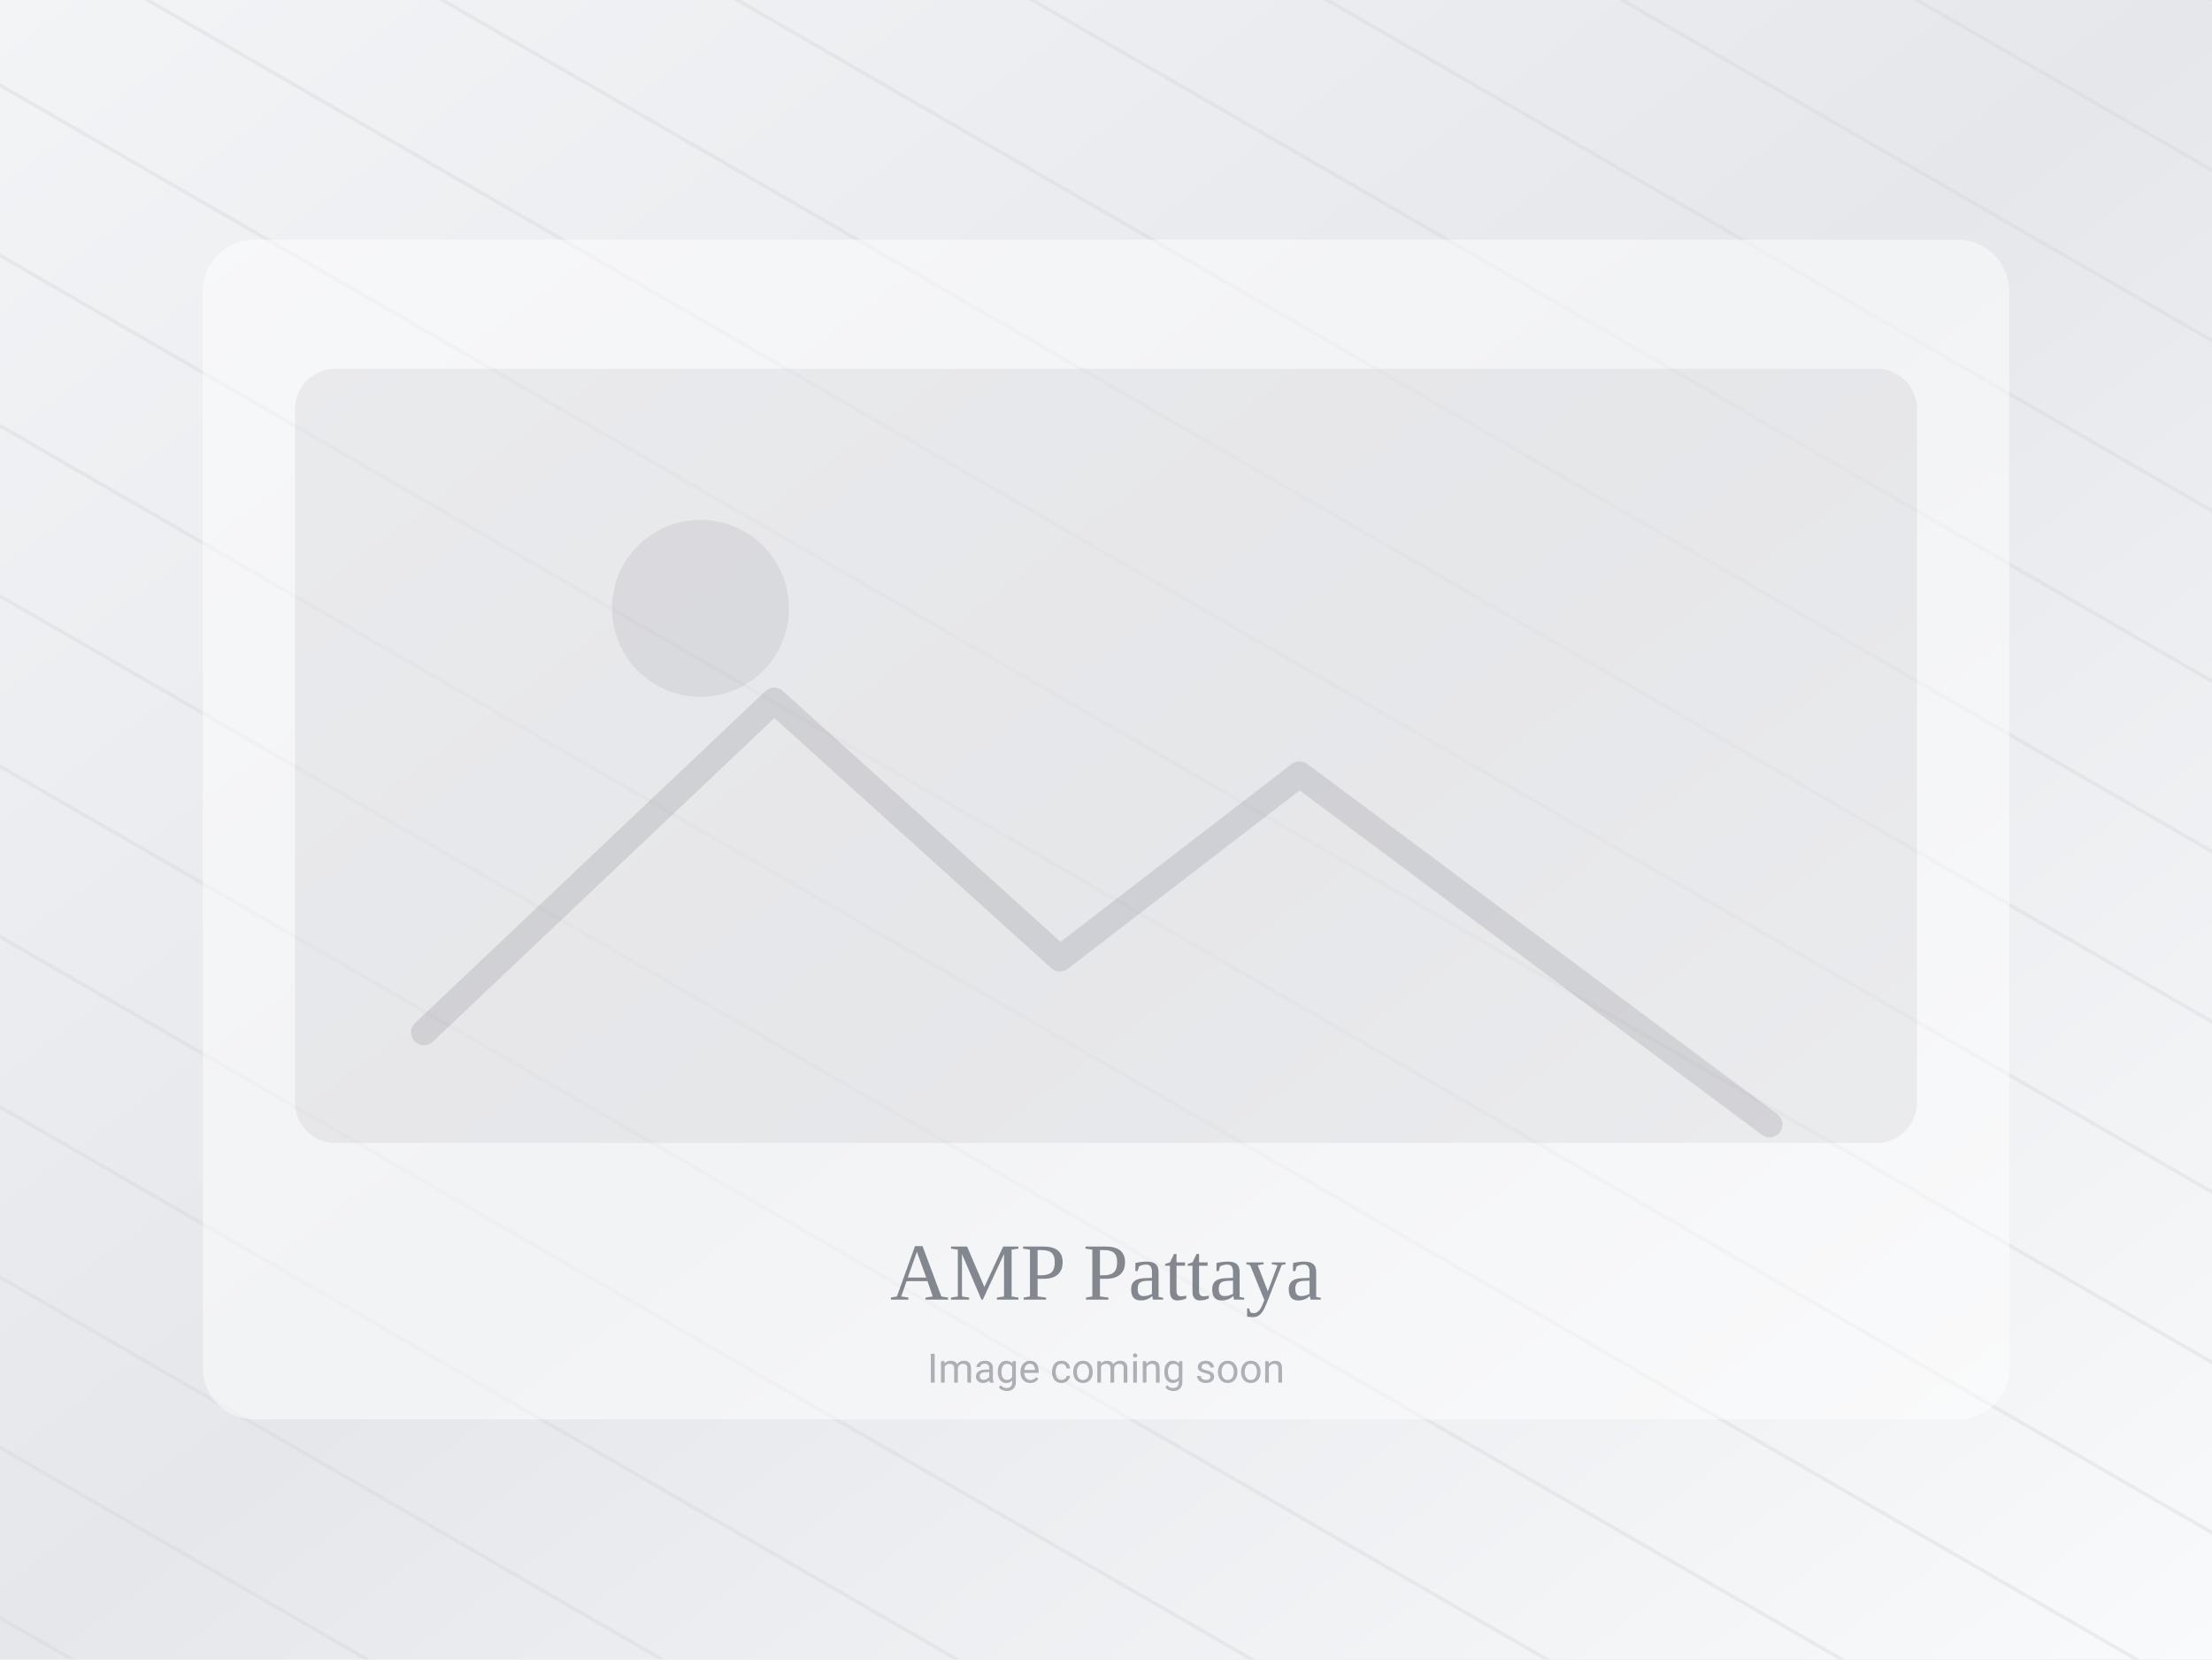
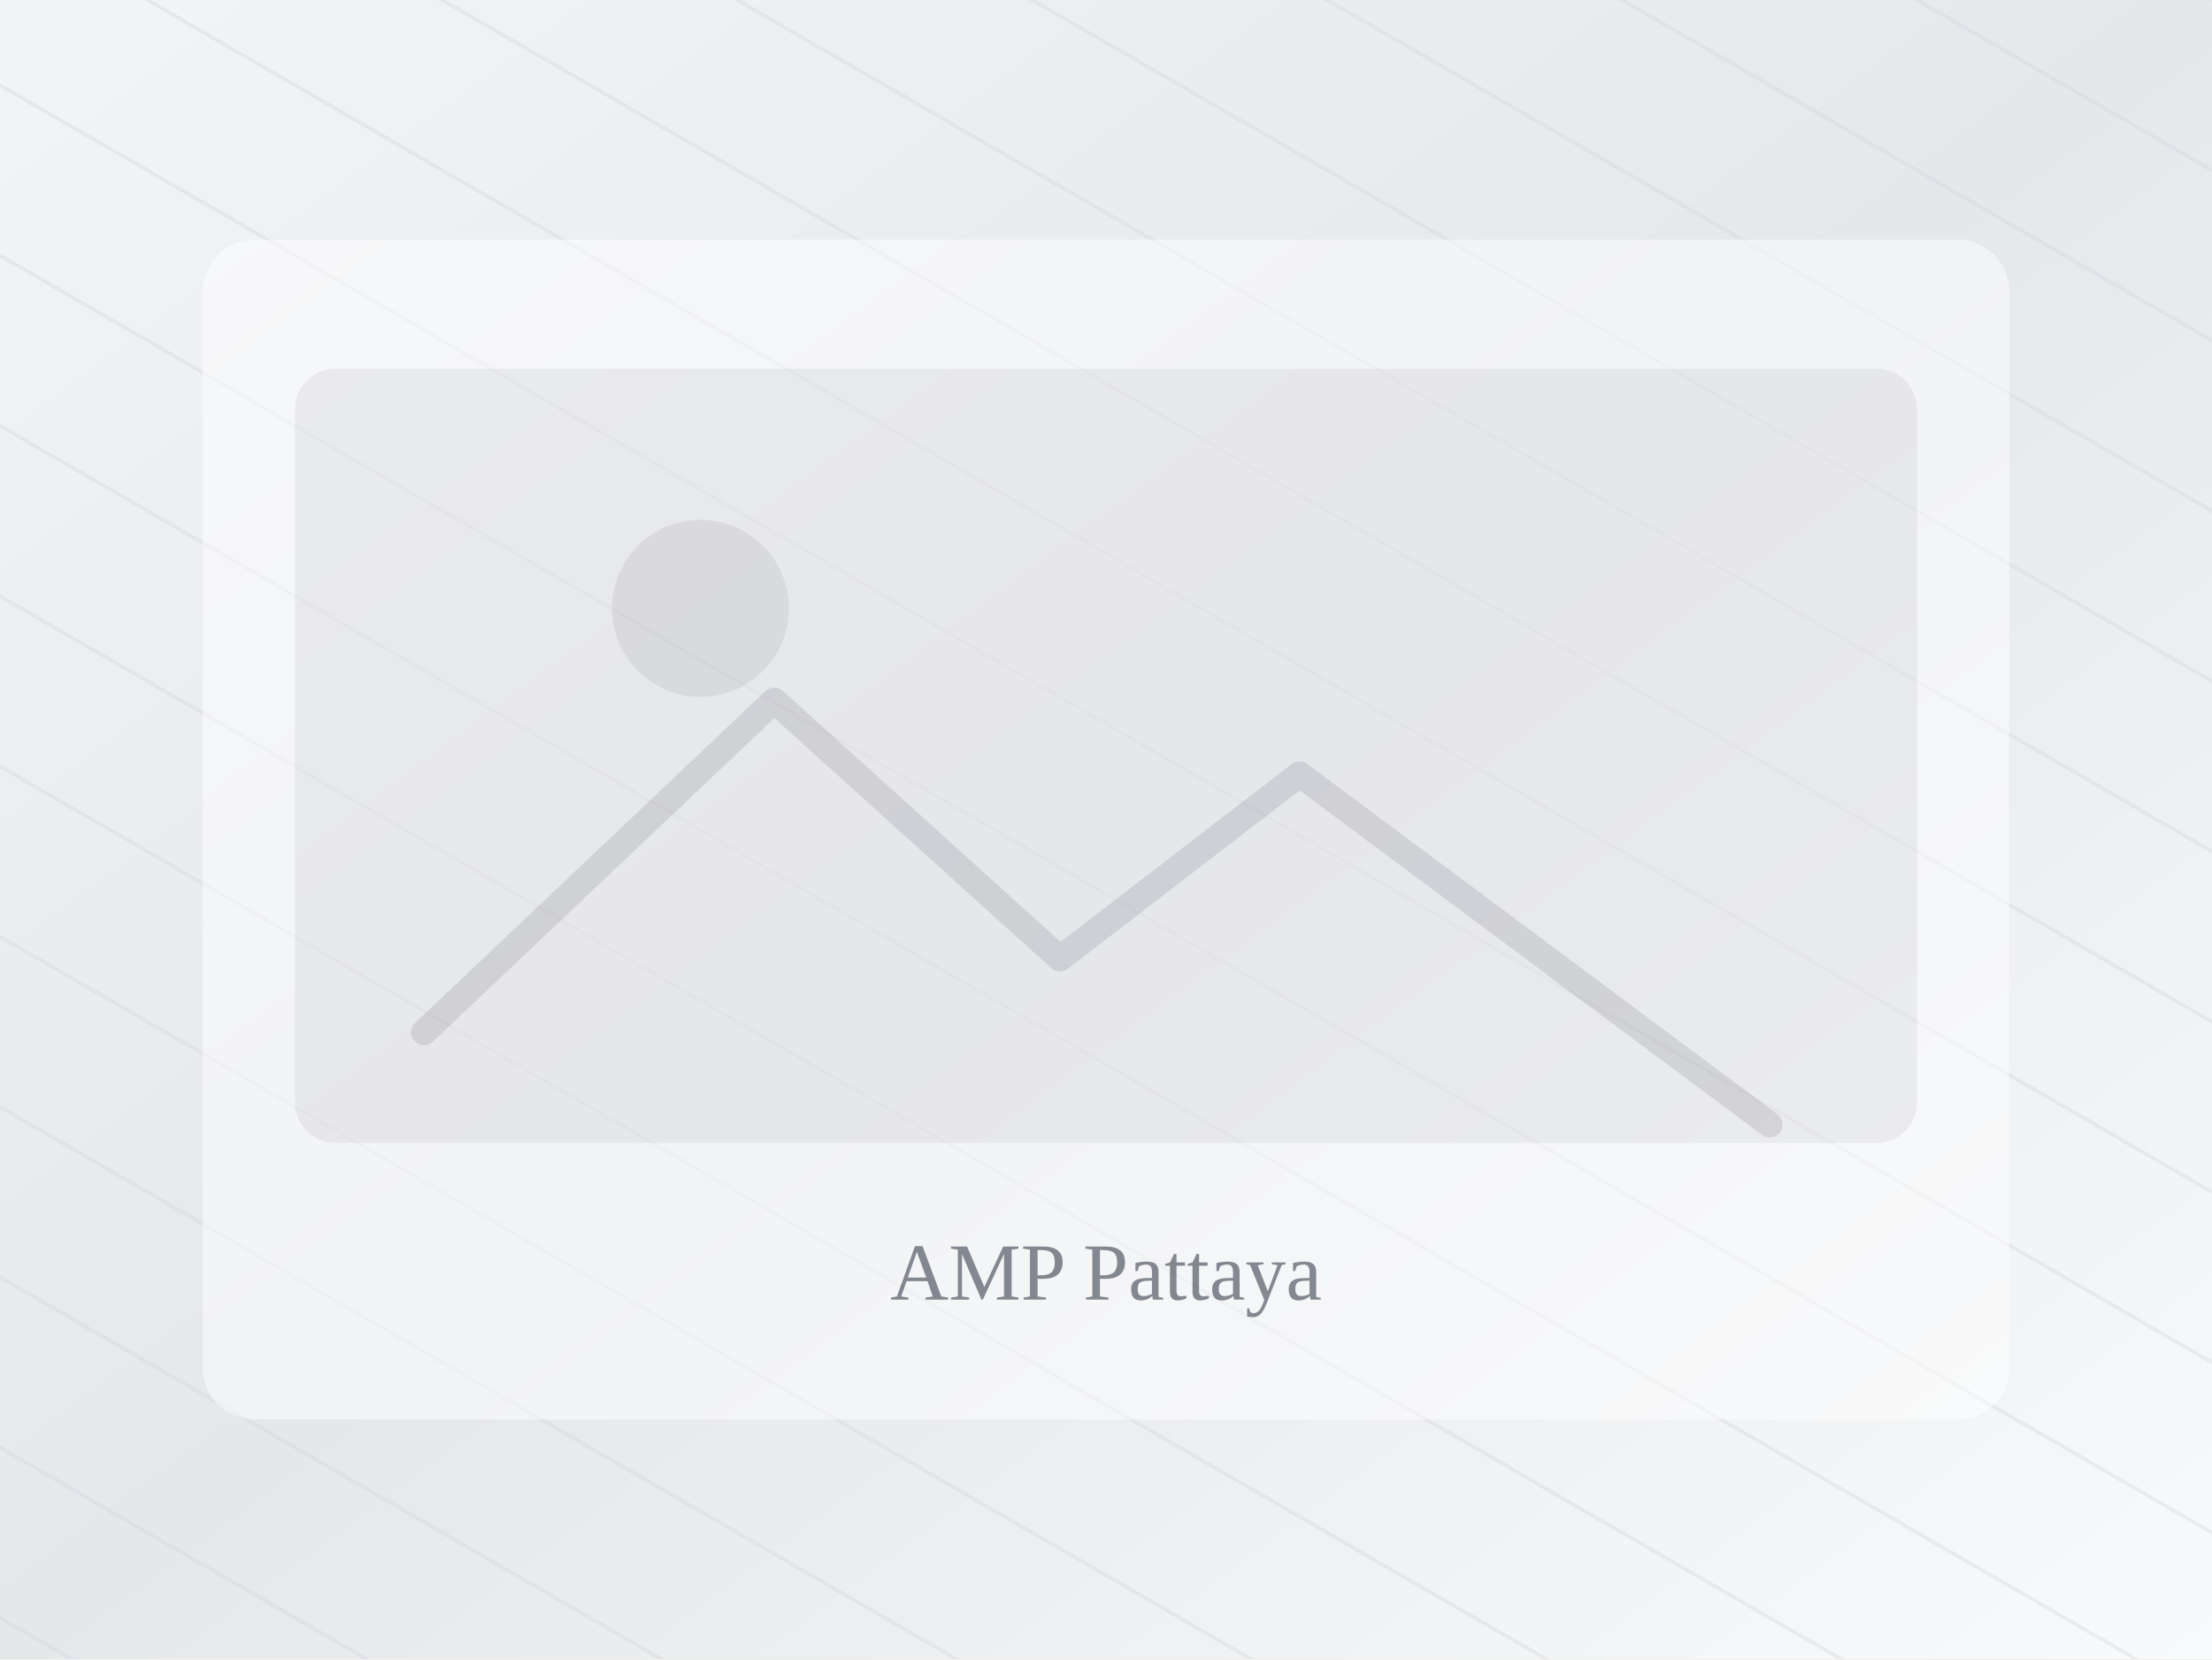
<svg xmlns="http://www.w3.org/2000/svg" viewBox="0 0 1200 900" role="img" aria-label="Property image placeholder">
  <defs>
    <linearGradient id="g" x1="0" x2="1" y1="0" y2="1">
      <stop offset="0%" stop-color="#f3f4f6" />
      <stop offset="50%" stop-color="#e5e7eb" />
      <stop offset="100%" stop-color="#f9fafb" />
    </linearGradient>
    <pattern id="p" width="80" height="80" patternUnits="userSpaceOnUse" patternTransform="rotate(30)">
      <rect width="80" height="80" fill="none" />
      <path d="M0 40H80" stroke="#d1d5db" stroke-opacity="0.35" stroke-width="2" />
    </pattern>
  </defs>
  <rect width="1200" height="900" fill="url(#g)" />
  <rect width="1200" height="900" fill="url(#p)" />
  <g opacity="0.9">
    <rect x="110" y="130" width="980" height="640" rx="28" fill="#ffffff" fill-opacity="0.55" />
    <rect x="160" y="200" width="880" height="420" rx="22" fill="#111827" fill-opacity="0.06" />
    <path d="M230 560 L420 380 L575 520 L705 420 L960 610" fill="none" stroke="#111827" stroke-opacity="0.12" stroke-width="14" stroke-linecap="round" stroke-linejoin="round" />
    <circle cx="380" cy="330" r="48" fill="#111827" fill-opacity="0.08" />
    <text x="600" y="705" text-anchor="middle" font-size="44" font-family="ui-serif, Georgia, Cambria, 'Times New Roman', Times, serif" fill="#111827" fill-opacity="0.55">
      AMP Pattaya
    </text>
-     <text x="600" y="750" text-anchor="middle" font-size="22" font-family="ui-sans-serif, system-ui, -apple-system, Segoe UI, Roboto, Helvetica, Arial" fill="#111827" fill-opacity="0.35">
-       Image coming soon
-     </text>
  </g>
</svg>
